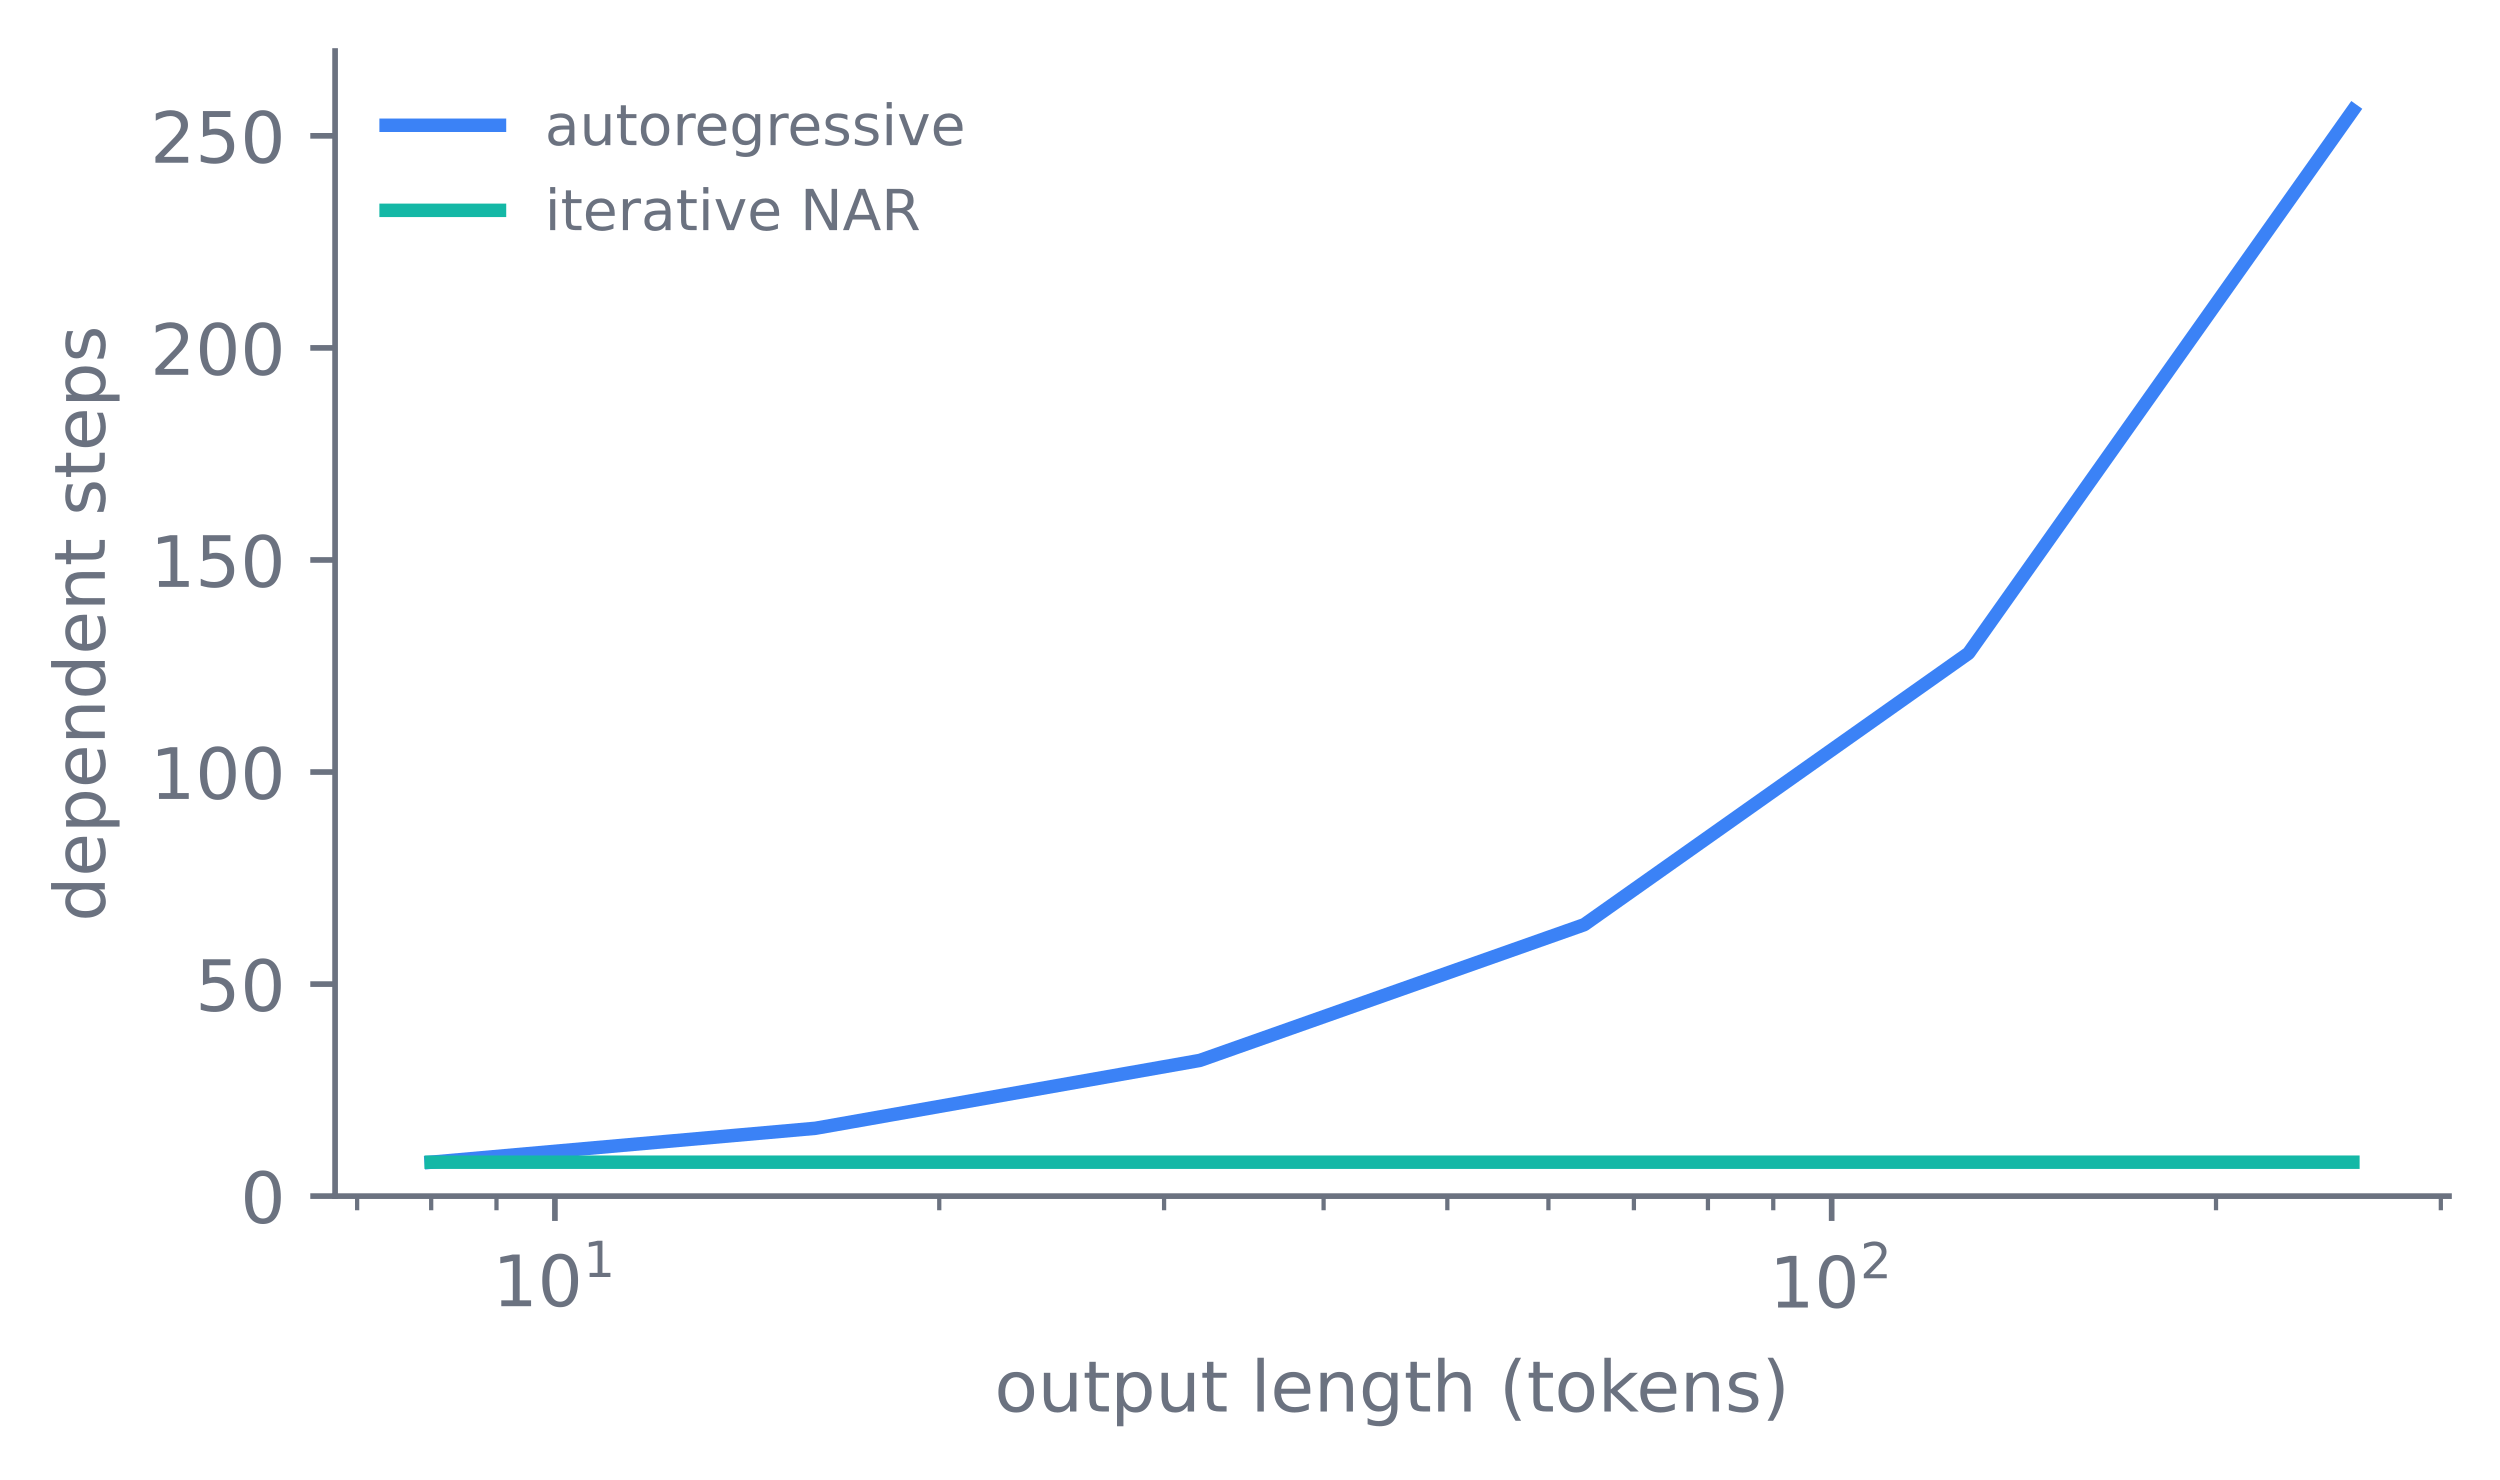
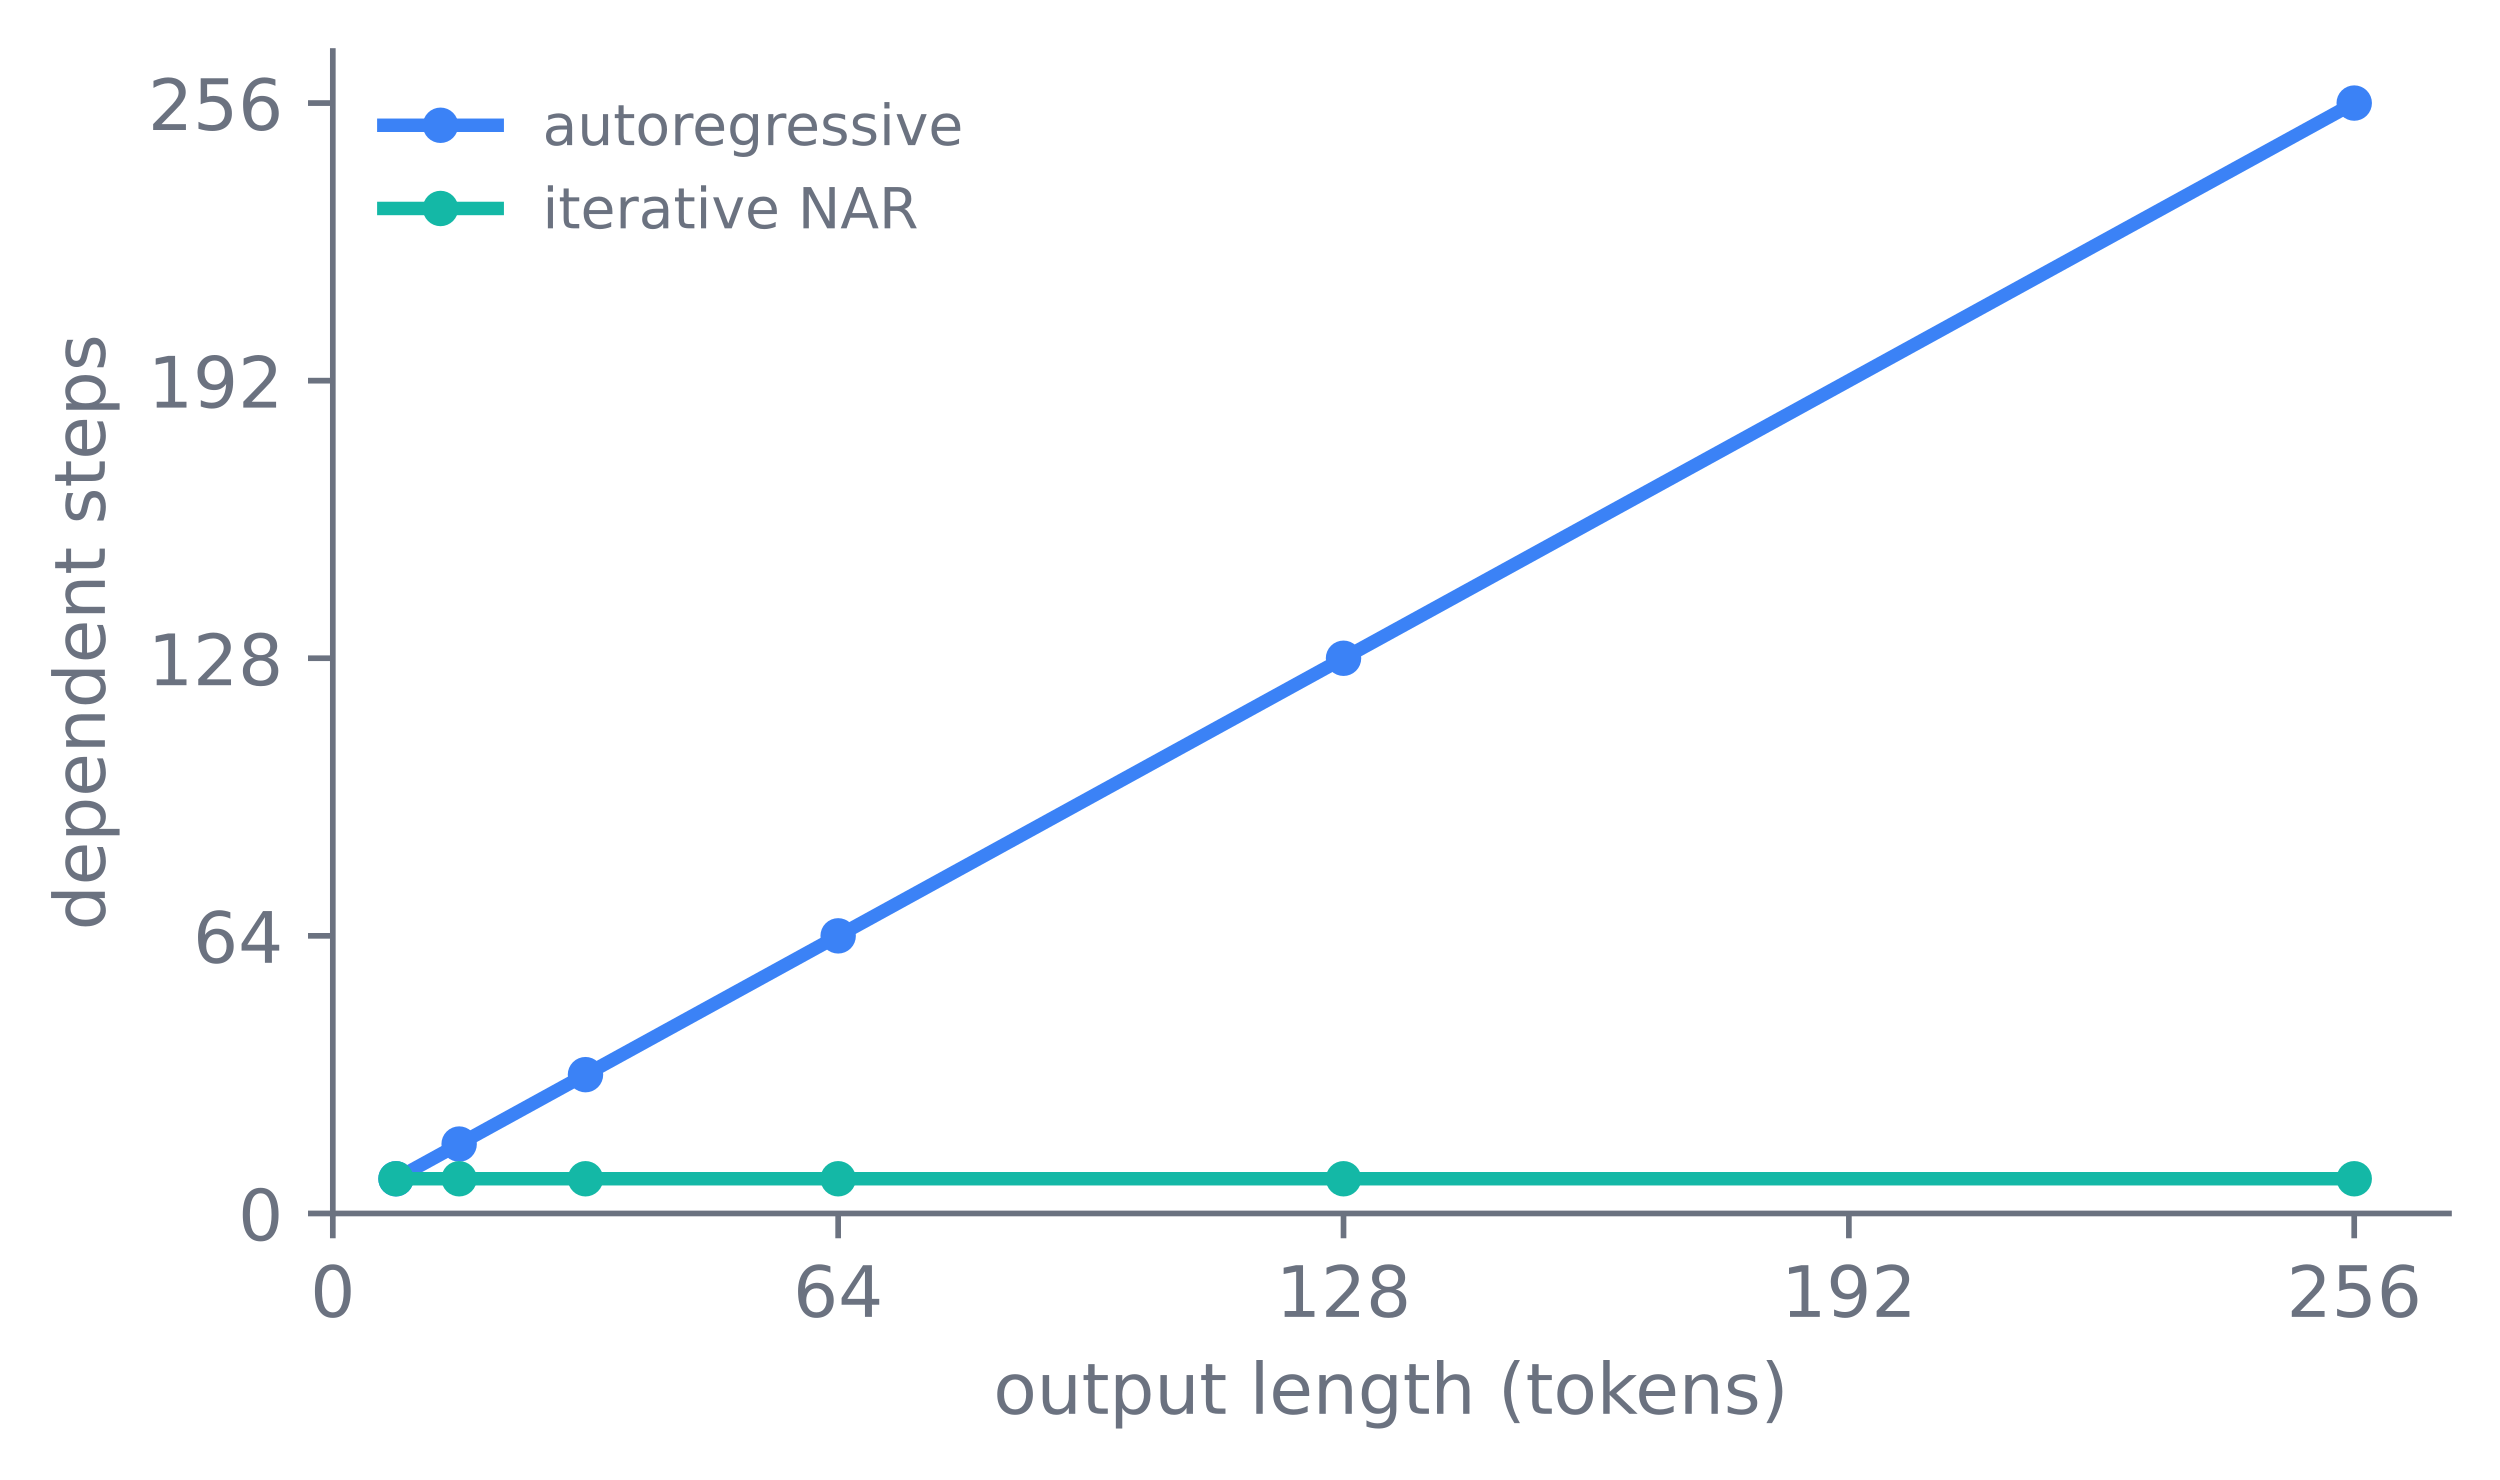
<svg xmlns="http://www.w3.org/2000/svg" xmlns:xlink="http://www.w3.org/1999/xlink" width="352.8pt" height="208.8pt" viewBox="0 0 352.8 208.8" version="1.1">
  <defs>
    <style type="text/css">*{stroke-linejoin: round; stroke-linecap: butt}</style>
  </defs>
  <g id="figure_1">
    <g id="patch_1">
      <path d="M 0 208.8 L 352.8 208.8 L 352.8 0 L 0 0 L 0 208.8 z " style="fill: none" />
    </g>
    <g id="axes_1">
      <g id="patch_2">
-         <path d="M 47.288 168.797 L 345.6 168.797 L 345.6 7.2 L 47.288 7.2 L 47.288 168.797 z " style="fill: none" />
+         <path d="M 46.966 171.244 L 345.6 171.244 L 345.6 7.2 L 46.966 7.2 L 46.966 171.244 z " style="fill: none" />
      </g>
      <g id="matplotlib.axis_1">
        <g id="xtick_1">
          <g id="line2d_1">
            <defs>
-               <path id="m3eccff5e5d" d="M 0 0 L 0 3.5 " style="stroke: #6b7280; stroke-width: 0.8" />
+               <path id="m1e327eecd8" d="M 0 0 L 0 3.5 " style="stroke: #6b7280; stroke-width: 0.8" />
            </defs>
            <g>
-               <use xlink:href="#m3eccff5e5d" x="78.309" y="168.797" style="fill: #6b7280; stroke: #6b7280; stroke-width: 0.8" />
+               <use xlink:href="#m1e327eecd8" x="46.966" y="171.244" style="fill: #6b7280; stroke: #6b7280; stroke-width: 0.8" />
            </g>
          </g>
          <g id="text_1">
-             <g style="fill: #6b7280" transform="translate(69.5088 185.0969)">
-               <text>
-                 <tspan x="0" y="-0.762" style="font-size: 10px; font-family: 'DejaVu Sans'; fill: #6b7280">1</tspan>
-                 <tspan x="6.362" y="-0.762" style="font-size: 10px; font-family: 'DejaVu Sans'; fill: #6b7280">0</tspan>
-                 <tspan x="12.82" y="-4.892" style="font-size: 7px; font-family: 'DejaVu Sans'; fill: #6b7280">1</tspan>
-               </text>
-             </g>
+             <text style="font-size: 10px; font-family: 'DejaVu Sans', 'Bitstream Vera Sans', 'Computer Modern Sans Serif', 'Lucida Grande', 'Verdana', 'Geneva', 'Lucid', 'Arial', 'Helvetica', 'Avant Garde', sans-serif; text-anchor: middle; fill: #6b7280" x="46.966" y="185.842" transform="rotate(-0 46.96563 185.8422)">0</text>
          </g>
        </g>
        <g id="xtick_2">
          <g id="line2d_2">
            <g>
-               <use xlink:href="#m3eccff5e5d" x="258.485" y="168.797" style="fill: #6b7280; stroke: #6b7280; stroke-width: 0.8" />
+               <use xlink:href="#m1e327eecd8" x="118.281" y="171.244" style="fill: #6b7280; stroke: #6b7280; stroke-width: 0.8" />
            </g>
          </g>
          <g id="text_2">
-             <g style="fill: #6b7280" transform="translate(249.6852 185.1969)">
-               <text>
-                 <tspan x="0" y="-0.675" style="font-size: 10px; font-family: 'DejaVu Sans'; fill: #6b7280">1</tspan>
-                 <tspan x="6.362" y="-0.675" style="font-size: 10px; font-family: 'DejaVu Sans'; fill: #6b7280">0</tspan>
-                 <tspan x="12.82" y="-4.805" style="font-size: 7px; font-family: 'DejaVu Sans'; fill: #6b7280">2</tspan>
-               </text>
-             </g>
+             <text style="font-size: 10px; font-family: 'DejaVu Sans', 'Bitstream Vera Sans', 'Computer Modern Sans Serif', 'Lucida Grande', 'Verdana', 'Geneva', 'Lucid', 'Arial', 'Helvetica', 'Avant Garde', sans-serif; text-anchor: middle; fill: #6b7280" x="118.281" y="185.842" transform="rotate(-0 118.2813 185.8422)">64</text>
          </g>
        </g>
        <g id="xtick_3">
          <g id="line2d_3">
-             <defs>
-               <path id="m6a48287ec2" d="M 0 0 L 0 2 " style="stroke: #6b7280; stroke-width: 0.6" />
-             </defs>
            <g>
-               <use xlink:href="#m6a48287ec2" x="50.399" y="168.797" style="fill: #6b7280; stroke: #6b7280; stroke-width: 0.6" />
+               <use xlink:href="#m1e327eecd8" x="189.597" y="171.244" style="fill: #6b7280; stroke: #6b7280; stroke-width: 0.8" />
            </g>
+           </g>
+           <g id="text_3">
+             <text style="font-size: 10px; font-family: 'DejaVu Sans', 'Bitstream Vera Sans', 'Computer Modern Sans Serif', 'Lucida Grande', 'Verdana', 'Geneva', 'Lucid', 'Arial', 'Helvetica', 'Avant Garde', sans-serif; text-anchor: middle; fill: #6b7280" x="189.597" y="185.842" transform="rotate(-0 189.597 185.8422)">128</text>
          </g>
        </g>
        <g id="xtick_4">
          <g id="line2d_4">
            <g>
-               <use xlink:href="#m6a48287ec2" x="60.848" y="168.797" style="fill: #6b7280; stroke: #6b7280; stroke-width: 0.6" />
+               <use xlink:href="#m1e327eecd8" x="260.913" y="171.244" style="fill: #6b7280; stroke: #6b7280; stroke-width: 0.8" />
            </g>
+           </g>
+           <g id="text_4">
+             <text style="font-size: 10px; font-family: 'DejaVu Sans', 'Bitstream Vera Sans', 'Computer Modern Sans Serif', 'Lucida Grande', 'Verdana', 'Geneva', 'Lucid', 'Arial', 'Helvetica', 'Avant Garde', sans-serif; text-anchor: middle; fill: #6b7280" x="260.913" y="185.842" transform="rotate(-0 260.9126 185.8422)">192</text>
          </g>
        </g>
        <g id="xtick_5">
          <g id="line2d_5">
            <g>
-               <use xlink:href="#m6a48287ec2" x="70.064" y="168.797" style="fill: #6b7280; stroke: #6b7280; stroke-width: 0.6" />
+               <use xlink:href="#m1e327eecd8" x="332.228" y="171.244" style="fill: #6b7280; stroke: #6b7280; stroke-width: 0.8" />
            </g>
          </g>
-         </g>
-         <g id="xtick_6">
-           <g id="line2d_6">
-             <g>
-               <use xlink:href="#m6a48287ec2" x="132.547" y="168.797" style="fill: #6b7280; stroke: #6b7280; stroke-width: 0.6" />
-             </g>
+           <g id="text_5">
+             <text style="font-size: 10px; font-family: 'DejaVu Sans', 'Bitstream Vera Sans', 'Computer Modern Sans Serif', 'Lucida Grande', 'Verdana', 'Geneva', 'Lucid', 'Arial', 'Helvetica', 'Avant Garde', sans-serif; text-anchor: middle; fill: #6b7280" x="332.228" y="185.842" transform="rotate(-0 332.2283 185.8422)">256</text>
          </g>
        </g>
-         <g id="xtick_7">
-           <g id="line2d_7">
-             <g>
-               <use xlink:href="#m6a48287ec2" x="164.275" y="168.797" style="fill: #6b7280; stroke: #6b7280; stroke-width: 0.6" />
-             </g>
-           </g>
-         </g>
-         <g id="xtick_8">
-           <g id="line2d_8">
-             <g>
-               <use xlink:href="#m6a48287ec2" x="186.786" y="168.797" style="fill: #6b7280; stroke: #6b7280; stroke-width: 0.6" />
-             </g>
-           </g>
-         </g>
-         <g id="xtick_9">
-           <g id="line2d_9">
-             <g>
-               <use xlink:href="#m6a48287ec2" x="204.247" y="168.797" style="fill: #6b7280; stroke: #6b7280; stroke-width: 0.6" />
-             </g>
-           </g>
-         </g>
-         <g id="xtick_10">
-           <g id="line2d_10">
-             <g>
-               <use xlink:href="#m6a48287ec2" x="218.513" y="168.797" style="fill: #6b7280; stroke: #6b7280; stroke-width: 0.6" />
-             </g>
-           </g>
-         </g>
-         <g id="xtick_11">
-           <g id="line2d_11">
-             <g>
-               <use xlink:href="#m6a48287ec2" x="230.576" y="168.797" style="fill: #6b7280; stroke: #6b7280; stroke-width: 0.6" />
-             </g>
-           </g>
-         </g>
-         <g id="xtick_12">
-           <g id="line2d_12">
-             <g>
-               <use xlink:href="#m6a48287ec2" x="241.024" y="168.797" style="fill: #6b7280; stroke: #6b7280; stroke-width: 0.6" />
-             </g>
-           </g>
-         </g>
-         <g id="xtick_13">
-           <g id="line2d_13">
-             <g>
-               <use xlink:href="#m6a48287ec2" x="250.241" y="168.797" style="fill: #6b7280; stroke: #6b7280; stroke-width: 0.6" />
-             </g>
-           </g>
-         </g>
-         <g id="xtick_14">
-           <g id="line2d_14">
-             <g>
-               <use xlink:href="#m6a48287ec2" x="312.724" y="168.797" style="fill: #6b7280; stroke: #6b7280; stroke-width: 0.6" />
-             </g>
-           </g>
-         </g>
-         <g id="xtick_15">
-           <g id="line2d_15">
-             <g>
-               <use xlink:href="#m6a48287ec2" x="344.451" y="168.797" style="fill: #6b7280; stroke: #6b7280; stroke-width: 0.6" />
-             </g>
-           </g>
-         </g>
-         <g id="text_3">
-           <text style="font-size: 10px; font-family: 'DejaVu Sans', 'Bitstream Vera Sans', 'Computer Modern Sans Serif', 'Lucida Grande', 'Verdana', 'Geneva', 'Lucid', 'Arial', 'Helvetica', 'Avant Garde', sans-serif; text-anchor: middle; fill: #6b7280" x="196.444" y="199.198" transform="rotate(-0 196.4441 199.1977)">output length (tokens)</text>
+         <g id="text_6">
+           <text style="font-size: 10px; font-family: 'DejaVu Sans', 'Bitstream Vera Sans', 'Computer Modern Sans Serif', 'Lucida Grande', 'Verdana', 'Geneva', 'Lucid', 'Arial', 'Helvetica', 'Avant Garde', sans-serif; text-anchor: middle; fill: #6b7280" x="196.283" y="199.52" transform="rotate(-0 196.2828 199.5203)">output length (tokens)</text>
        </g>
      </g>
      <g id="matplotlib.axis_2">
        <g id="ytick_1">
-           <g id="line2d_16">
+           <g id="line2d_6">
            <defs>
-               <path id="m5c6652f46f" d="M 0 0 L -3.5 0 " style="stroke: #6b7280; stroke-width: 0.8" />
+               <path id="m371e6fc522" d="M 0 0 L -3.5 0 " style="stroke: #6b7280; stroke-width: 0.8" />
            </defs>
            <g>
-               <use xlink:href="#m5c6652f46f" x="47.288" y="168.797" style="fill: #6b7280; stroke: #6b7280; stroke-width: 0.8" />
+               <use xlink:href="#m371e6fc522" x="46.966" y="171.244" style="fill: #6b7280; stroke: #6b7280; stroke-width: 0.8" />
            </g>
          </g>
-           <g id="text_4">
-             <text style="font-size: 10px; font-family: 'DejaVu Sans', 'Bitstream Vera Sans', 'Computer Modern Sans Serif', 'Lucida Grande', 'Verdana', 'Geneva', 'Lucid', 'Arial', 'Helvetica', 'Avant Garde', sans-serif; text-anchor: end; fill: #6b7280" x="40.288" y="172.596" transform="rotate(-0 40.28828 172.5957)">0</text>
+           <g id="text_7">
+             <text style="font-size: 10px; font-family: 'DejaVu Sans', 'Bitstream Vera Sans', 'Computer Modern Sans Serif', 'Lucida Grande', 'Verdana', 'Geneva', 'Lucid', 'Arial', 'Helvetica', 'Avant Garde', sans-serif; text-anchor: end; fill: #6b7280" x="39.966" y="175.043" transform="rotate(-0 39.96563 175.043)">0</text>
          </g>
        </g>
        <g id="ytick_2">
-           <g id="line2d_17">
+           <g id="line2d_7">
            <g>
-               <use xlink:href="#m5c6652f46f" x="47.288" y="138.872" style="fill: #6b7280; stroke: #6b7280; stroke-width: 0.8" />
+               <use xlink:href="#m371e6fc522" x="46.966" y="132.069" style="fill: #6b7280; stroke: #6b7280; stroke-width: 0.8" />
            </g>
          </g>
-           <g id="text_5">
-             <text style="font-size: 10px; font-family: 'DejaVu Sans', 'Bitstream Vera Sans', 'Computer Modern Sans Serif', 'Lucida Grande', 'Verdana', 'Geneva', 'Lucid', 'Arial', 'Helvetica', 'Avant Garde', sans-serif; text-anchor: end; fill: #6b7280" x="40.288" y="142.67" transform="rotate(-0 40.28828 142.6704)">50</text>
+           <g id="text_8">
+             <text style="font-size: 10px; font-family: 'DejaVu Sans', 'Bitstream Vera Sans', 'Computer Modern Sans Serif', 'Lucida Grande', 'Verdana', 'Geneva', 'Lucid', 'Arial', 'Helvetica', 'Avant Garde', sans-serif; text-anchor: end; fill: #6b7280" x="39.966" y="135.868" transform="rotate(-0 39.96563 135.8683)">64</text>
          </g>
        </g>
        <g id="ytick_3">
-           <g id="line2d_18">
+           <g id="line2d_8">
            <g>
-               <use xlink:href="#m5c6652f46f" x="47.288" y="108.946" style="fill: #6b7280; stroke: #6b7280; stroke-width: 0.8" />
+               <use xlink:href="#m371e6fc522" x="46.966" y="92.894" style="fill: #6b7280; stroke: #6b7280; stroke-width: 0.8" />
            </g>
          </g>
-           <g id="text_6">
-             <text style="font-size: 10px; font-family: 'DejaVu Sans', 'Bitstream Vera Sans', 'Computer Modern Sans Serif', 'Lucida Grande', 'Verdana', 'Geneva', 'Lucid', 'Arial', 'Helvetica', 'Avant Garde', sans-serif; text-anchor: end; fill: #6b7280" x="40.288" y="112.745" transform="rotate(-0 40.28828 112.745)">100</text>
+           <g id="text_9">
+             <text style="font-size: 10px; font-family: 'DejaVu Sans', 'Bitstream Vera Sans', 'Computer Modern Sans Serif', 'Lucida Grande', 'Verdana', 'Geneva', 'Lucid', 'Arial', 'Helvetica', 'Avant Garde', sans-serif; text-anchor: end; fill: #6b7280" x="39.966" y="96.694" transform="rotate(-0 39.96563 96.69371)">128</text>
          </g>
        </g>
        <g id="ytick_4">
-           <g id="line2d_19">
+           <g id="line2d_9">
            <g>
-               <use xlink:href="#m5c6652f46f" x="47.288" y="79.021" style="fill: #6b7280; stroke: #6b7280; stroke-width: 0.8" />
+               <use xlink:href="#m371e6fc522" x="46.966" y="53.72" style="fill: #6b7280; stroke: #6b7280; stroke-width: 0.8" />
            </g>
          </g>
-           <g id="text_7">
-             <text style="font-size: 10px; font-family: 'DejaVu Sans', 'Bitstream Vera Sans', 'Computer Modern Sans Serif', 'Lucida Grande', 'Verdana', 'Geneva', 'Lucid', 'Arial', 'Helvetica', 'Avant Garde', sans-serif; text-anchor: end; fill: #6b7280" x="40.288" y="82.82" transform="rotate(-0 40.28828 82.81966)">150</text>
+           <g id="text_10">
+             <text style="font-size: 10px; font-family: 'DejaVu Sans', 'Bitstream Vera Sans', 'Computer Modern Sans Serif', 'Lucida Grande', 'Verdana', 'Geneva', 'Lucid', 'Arial', 'Helvetica', 'Avant Garde', sans-serif; text-anchor: end; fill: #6b7280" x="39.966" y="57.519" transform="rotate(-0 39.96563 57.51909)">192</text>
          </g>
        </g>
        <g id="ytick_5">
-           <g id="line2d_20">
+           <g id="line2d_10">
            <g>
-               <use xlink:href="#m5c6652f46f" x="47.288" y="49.095" style="fill: #6b7280; stroke: #6b7280; stroke-width: 0.8" />
+               <use xlink:href="#m371e6fc522" x="46.966" y="14.545" style="fill: #6b7280; stroke: #6b7280; stroke-width: 0.8" />
            </g>
          </g>
-           <g id="text_8">
-             <text style="font-size: 10px; font-family: 'DejaVu Sans', 'Bitstream Vera Sans', 'Computer Modern Sans Serif', 'Lucida Grande', 'Verdana', 'Geneva', 'Lucid', 'Arial', 'Helvetica', 'Avant Garde', sans-serif; text-anchor: end; fill: #6b7280" x="40.288" y="52.894" transform="rotate(-0 40.28828 52.89431)">200</text>
+           <g id="text_11">
+             <text style="font-size: 10px; font-family: 'DejaVu Sans', 'Bitstream Vera Sans', 'Computer Modern Sans Serif', 'Lucida Grande', 'Verdana', 'Geneva', 'Lucid', 'Arial', 'Helvetica', 'Avant Garde', sans-serif; text-anchor: end; fill: #6b7280" x="39.966" y="18.344" transform="rotate(-0 39.96563 18.34446)">256</text>
          </g>
        </g>
-         <g id="ytick_6">
-           <g id="line2d_21">
-             <g>
-               <use xlink:href="#m5c6652f46f" x="47.288" y="19.17" style="fill: #6b7280; stroke: #6b7280; stroke-width: 0.8" />
-             </g>
-           </g>
-           <g id="text_9">
-             <text style="font-size: 10px; font-family: 'DejaVu Sans', 'Bitstream Vera Sans', 'Computer Modern Sans Serif', 'Lucida Grande', 'Verdana', 'Geneva', 'Lucid', 'Arial', 'Helvetica', 'Avant Garde', sans-serif; text-anchor: end; fill: #6b7280" x="40.288" y="22.969" transform="rotate(-0 40.28828 22.96897)">250</text>
+         <g id="text_12">
+           <text style="font-size: 10px; font-family: 'DejaVu Sans', 'Bitstream Vera Sans', 'Computer Modern Sans Serif', 'Lucida Grande', 'Verdana', 'Geneva', 'Lucid', 'Arial', 'Helvetica', 'Avant Garde', sans-serif; text-anchor: middle; fill: #6b7280" x="14.798" y="89.222" transform="rotate(-90 14.79844 89.22187)">dependent steps</text>
+         </g>
+       </g>
+       <g id="line2d_11">
+         <path d="M 55.88 166.347 L 64.795 161.45 L 82.623 151.656 L 118.281 132.069 L 189.597 92.894 L 332.228 14.545 " clip-path="url(#p480654d750)" style="fill: none; stroke: #3b82f6; stroke-width: 1.9; stroke-linecap: square" />
+         <defs>
+           <path id="mb540fe12a7" d="M 0 2 C 0.53 2 1.039 1.789 1.414 1.414 C 1.789 1.039 2 0.53 2 0 C 2 -0.53 1.789 -1.039 1.414 -1.414 C 1.039 -1.789 0.53 -2 0 -2 C -0.53 -2 -1.039 -1.789 -1.414 -1.414 C -1.789 -1.039 -2 -0.53 -2 0 C -2 0.53 -1.789 1.039 -1.414 1.414 C -1.039 1.789 -0.53 2 0 2 z " style="stroke: #3b82f6" />
+         </defs>
+         <g clip-path="url(#p480654d750)">
+           <use xlink:href="#mb540fe12a7" x="55.88" y="166.347" style="fill: #3b82f6; stroke: #3b82f6" />
+           <use xlink:href="#mb540fe12a7" x="64.795" y="161.45" style="fill: #3b82f6; stroke: #3b82f6" />
+           <use xlink:href="#mb540fe12a7" x="82.623" y="151.656" style="fill: #3b82f6; stroke: #3b82f6" />
+           <use xlink:href="#mb540fe12a7" x="118.281" y="132.069" style="fill: #3b82f6; stroke: #3b82f6" />
+           <use xlink:href="#mb540fe12a7" x="189.597" y="92.894" style="fill: #3b82f6; stroke: #3b82f6" />
+           <use xlink:href="#mb540fe12a7" x="332.228" y="14.545" style="fill: #3b82f6; stroke: #3b82f6" />
+         </g>
+       </g>
+       <g id="line2d_12">
+         <path d="M 55.88 166.347 L 64.795 166.347 L 82.623 166.347 L 118.281 166.347 L 189.597 166.347 L 332.228 166.347 " clip-path="url(#p480654d750)" style="fill: none; stroke: #14b8a6; stroke-width: 1.9; stroke-linecap: square" />
+         <defs>
+           <path id="m6cd7e4d0ff" d="M 0 2 C 0.53 2 1.039 1.789 1.414 1.414 C 1.789 1.039 2 0.53 2 0 C 2 -0.53 1.789 -1.039 1.414 -1.414 C 1.039 -1.789 0.53 -2 0 -2 C -0.53 -2 -1.039 -1.789 -1.414 -1.414 C -1.789 -1.039 -2 -0.53 -2 0 C -2 0.53 -1.789 1.039 -1.414 1.414 C -1.039 1.789 -0.53 2 0 2 z " style="stroke: #14b8a6" />
+         </defs>
+         <g clip-path="url(#p480654d750)">
+           <use xlink:href="#m6cd7e4d0ff" x="55.88" y="166.347" style="fill: #14b8a6; stroke: #14b8a6" />
+           <use xlink:href="#m6cd7e4d0ff" x="64.795" y="166.347" style="fill: #14b8a6; stroke: #14b8a6" />
+           <use xlink:href="#m6cd7e4d0ff" x="82.623" y="166.347" style="fill: #14b8a6; stroke: #14b8a6" />
+           <use xlink:href="#m6cd7e4d0ff" x="118.281" y="166.347" style="fill: #14b8a6; stroke: #14b8a6" />
+           <use xlink:href="#m6cd7e4d0ff" x="189.597" y="166.347" style="fill: #14b8a6; stroke: #14b8a6" />
+           <use xlink:href="#m6cd7e4d0ff" x="332.228" y="166.347" style="fill: #14b8a6; stroke: #14b8a6" />
+         </g>
+       </g>
+       <g id="patch_3">
+         <path d="M 46.966 171.244 L 46.966 7.2 " style="fill: none; stroke: #6b7280; stroke-width: 0.8; stroke-linejoin: miter; stroke-linecap: square" />
+       </g>
+       <g id="patch_4">
+         <path d="M 46.966 171.244 L 345.6 171.244 " style="fill: none; stroke: #6b7280; stroke-width: 0.8; stroke-linejoin: miter; stroke-linecap: square" />
+       </g>
+       <g id="legend_1">
+         <g id="line2d_13">
+           <path d="M 54.166 17.679 L 62.166 17.679 L 70.166 17.679 " style="fill: none; stroke: #3b82f6; stroke-width: 1.9; stroke-linecap: square" />
+           <g>
+             <use xlink:href="#mb540fe12a7" x="62.166" y="17.679" style="fill: #3b82f6; stroke: #3b82f6" />
          </g>
        </g>
-         <g id="text_10">
-           <text style="font-size: 10px; font-family: 'DejaVu Sans', 'Bitstream Vera Sans', 'Computer Modern Sans Serif', 'Lucida Grande', 'Verdana', 'Geneva', 'Lucid', 'Arial', 'Helvetica', 'Avant Garde', sans-serif; text-anchor: middle; fill: #6b7280" x="14.798" y="87.998" transform="rotate(-90 14.79844 87.99844)">dependent steps</text>
+         <g id="text_13">
+           <text style="font-size: 8px; font-family: 'DejaVu Sans', 'Bitstream Vera Sans', 'Computer Modern Sans Serif', 'Lucida Grande', 'Verdana', 'Geneva', 'Lucid', 'Arial', 'Helvetica', 'Avant Garde', sans-serif; text-anchor: start; fill: #6b7280" x="76.566" y="20.479" transform="rotate(-0 76.56562 20.47875)">autoregressive</text>
        </g>
-       </g>
-       <g id="line2d_22">
-         <path d="M 60.848 164.009 L 115.086 159.221 L 169.325 149.645 L 223.563 130.492 L 277.802 92.188 L 332.04 15.579 " clip-path="url(#p7562258fcf)" style="fill: none; stroke: #3b82f6; stroke-width: 1.9; stroke-linecap: square" />
-       </g>
-       <g id="line2d_23">
-         <path d="M 60.848 164.009 L 115.086 164.009 L 169.325 164.009 L 223.563 164.009 L 277.802 164.009 L 332.04 164.009 " clip-path="url(#p7562258fcf)" style="fill: none; stroke: #14b8a6; stroke-width: 1.9; stroke-linecap: square" />
-       </g>
-       <g id="patch_3">
-         <path d="M 47.288 168.797 L 47.288 7.2 " style="fill: none; stroke: #6b7280; stroke-width: 0.8; stroke-linejoin: miter; stroke-linecap: square" />
-       </g>
-       <g id="patch_4">
-         <path d="M 47.288 168.797 L 345.6 168.797 " style="fill: none; stroke: #6b7280; stroke-width: 0.8; stroke-linejoin: miter; stroke-linecap: square" />
-       </g>
-       <g id="legend_1">
-         <g id="line2d_24">
-           <path d="M 54.488 17.679 L 62.488 17.679 L 70.488 17.679 " style="fill: none; stroke: #3b82f6; stroke-width: 1.9; stroke-linecap: square" />
+         <g id="line2d_14">
+           <path d="M 54.166 29.421 L 62.166 29.421 L 70.166 29.421 " style="fill: none; stroke: #14b8a6; stroke-width: 1.9; stroke-linecap: square" />
+           <g>
+             <use xlink:href="#m6cd7e4d0ff" x="62.166" y="29.421" style="fill: #14b8a6; stroke: #14b8a6" />
+           </g>
        </g>
-         <g id="text_11">
-           <text style="font-size: 8px; font-family: 'DejaVu Sans', 'Bitstream Vera Sans', 'Computer Modern Sans Serif', 'Lucida Grande', 'Verdana', 'Geneva', 'Lucid', 'Arial', 'Helvetica', 'Avant Garde', sans-serif; text-anchor: start; fill: #6b7280" x="76.888" y="20.479" transform="rotate(-0 76.88828 20.47875)">autoregressive</text>
-         </g>
-         <g id="line2d_25">
-           <path d="M 54.488 29.679 L 62.488 29.679 L 70.488 29.679 " style="fill: none; stroke: #14b8a6; stroke-width: 1.9; stroke-linecap: square" />
-         </g>
-         <g id="text_12">
-           <text style="font-size: 8px; font-family: 'DejaVu Sans', 'Bitstream Vera Sans', 'Computer Modern Sans Serif', 'Lucida Grande', 'Verdana', 'Geneva', 'Lucid', 'Arial', 'Helvetica', 'Avant Garde', sans-serif; text-anchor: start; fill: #6b7280" x="76.888" y="32.479" transform="rotate(-0 76.88828 32.47937)">iterative NAR</text>
+         <g id="text_14">
+           <text style="font-size: 8px; font-family: 'DejaVu Sans', 'Bitstream Vera Sans', 'Computer Modern Sans Serif', 'Lucida Grande', 'Verdana', 'Geneva', 'Lucid', 'Arial', 'Helvetica', 'Avant Garde', sans-serif; text-anchor: start; fill: #6b7280" x="76.566" y="32.221" transform="rotate(-0 76.56562 32.22125)">iterative NAR</text>
        </g>
      </g>
    </g>
  </g>
  <defs>
-     <clipPath id="p7562258fcf">
-       <rect x="47.288" y="7.2" width="298.312" height="161.597" />
+     <clipPath id="p480654d750">
+       <rect x="46.966" y="7.2" width="298.634" height="164.044" />
    </clipPath>
  </defs>
</svg>
